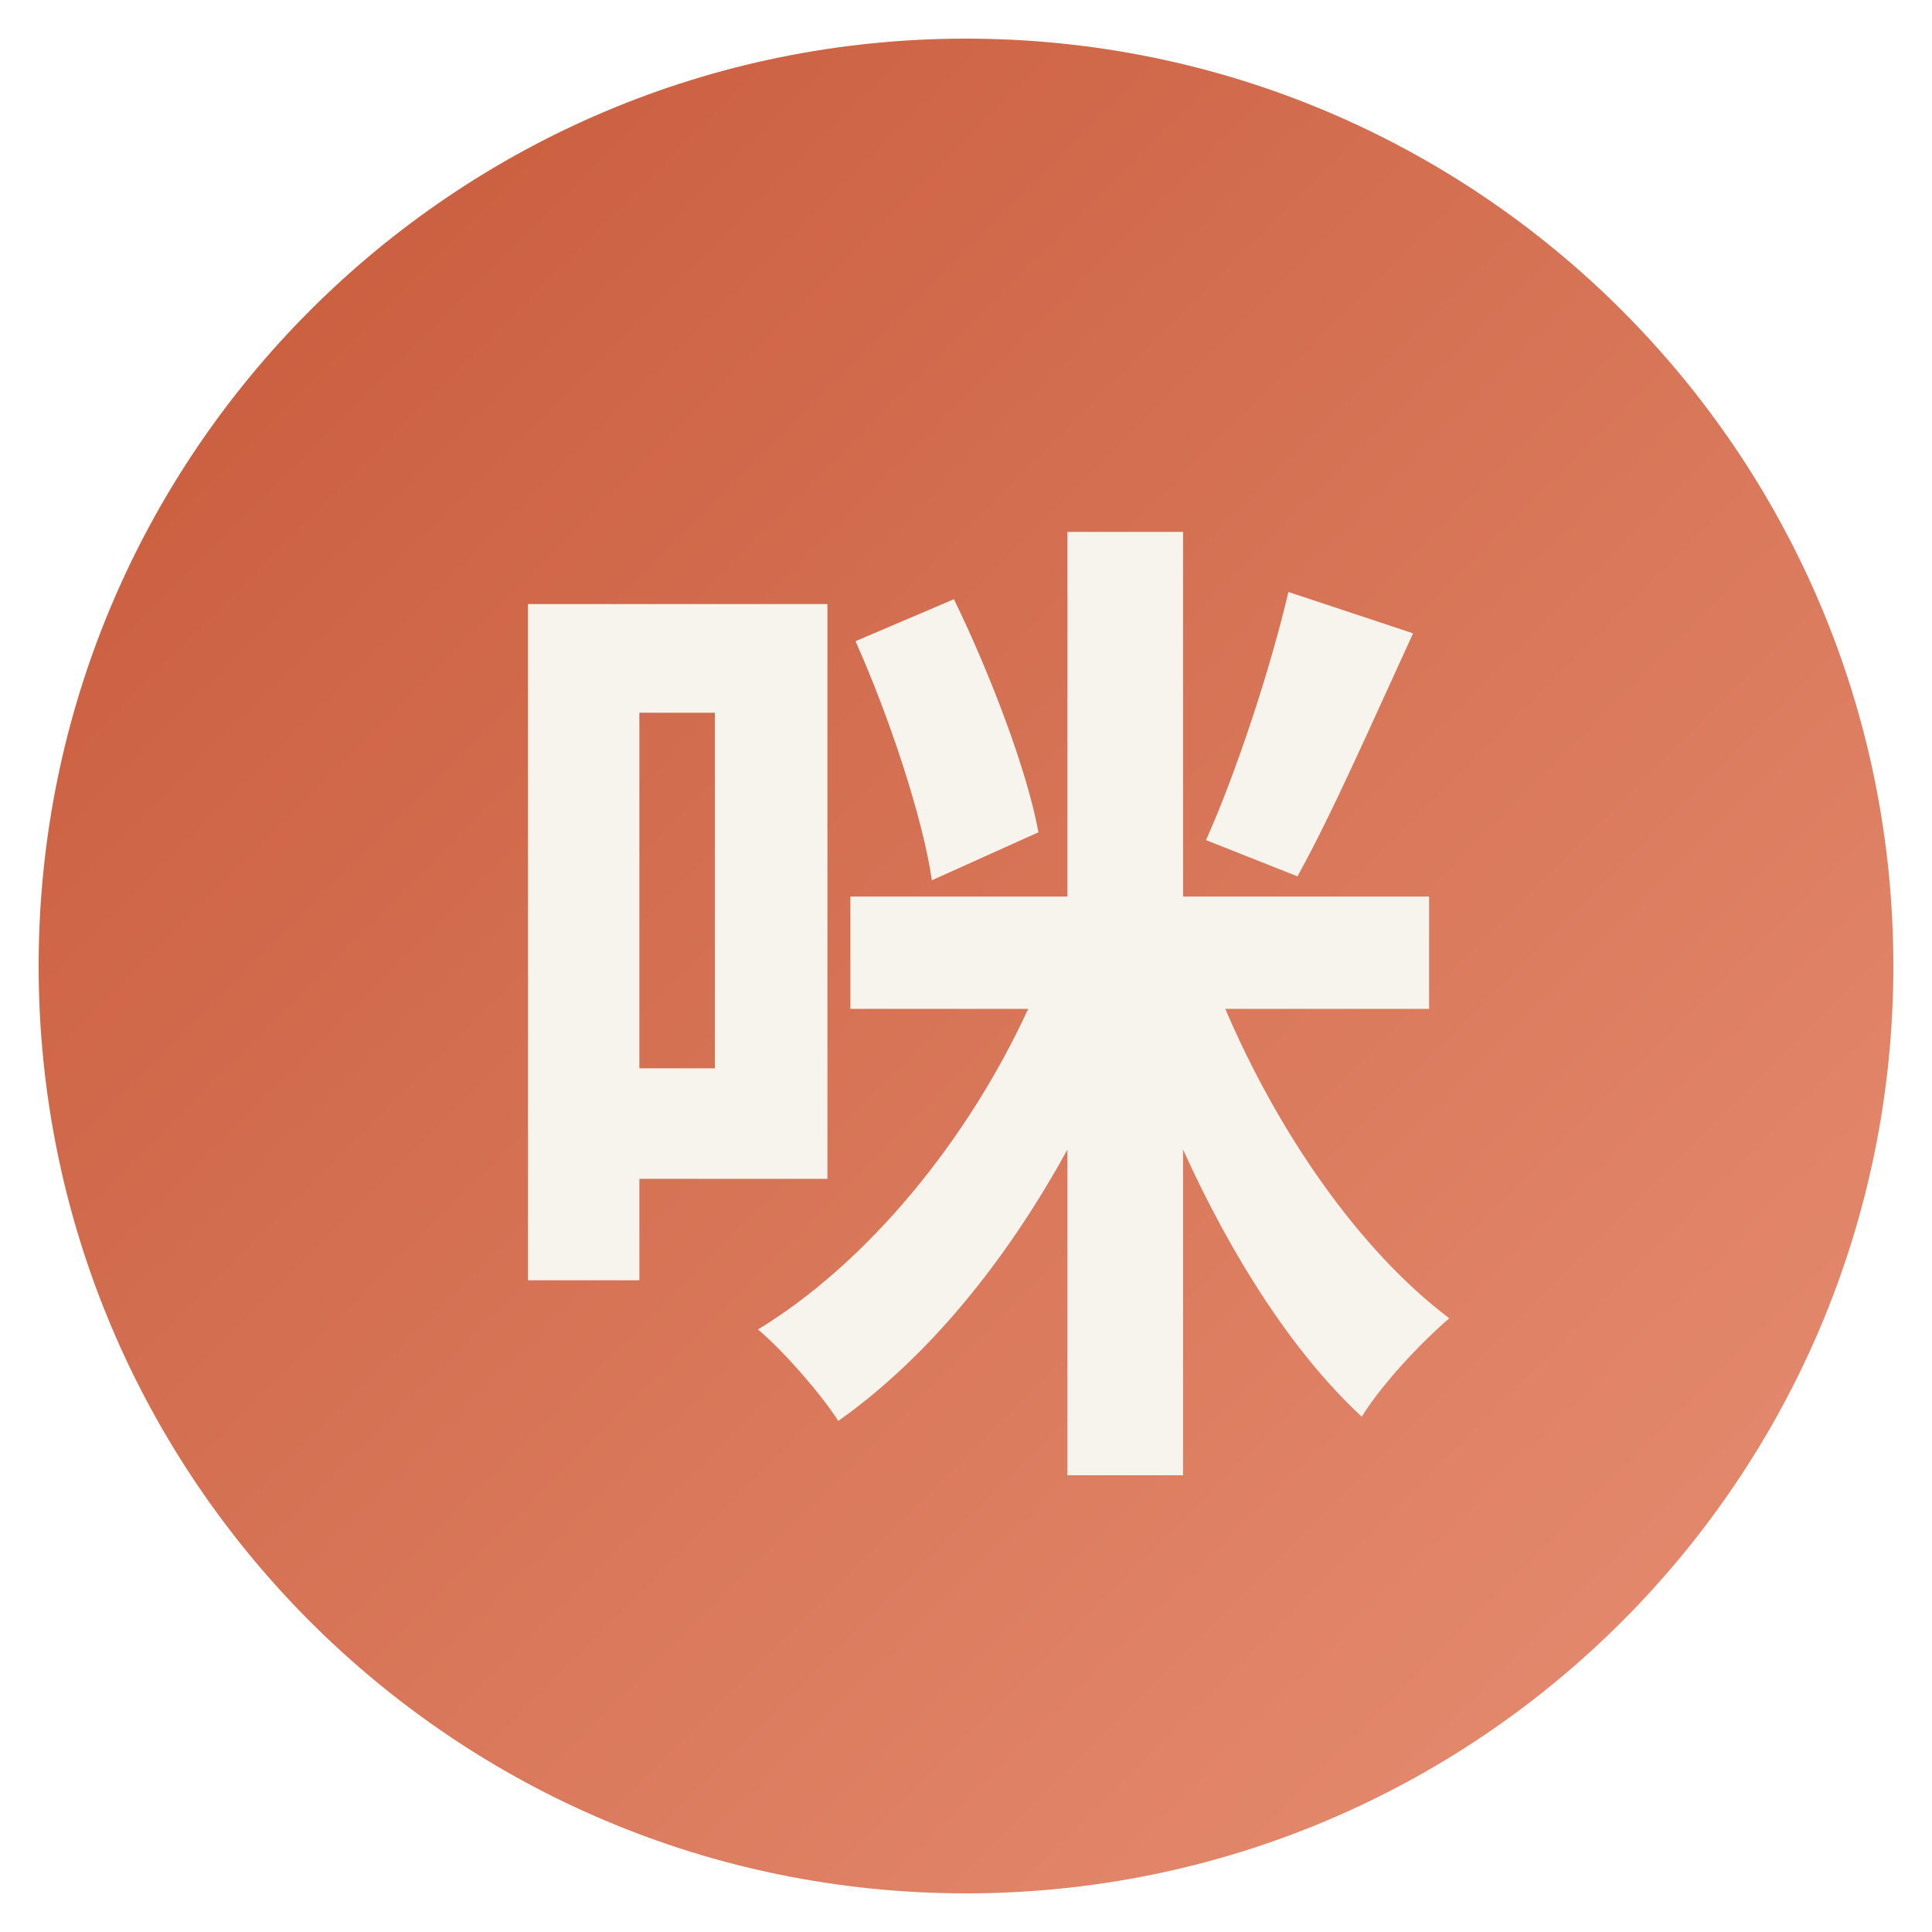
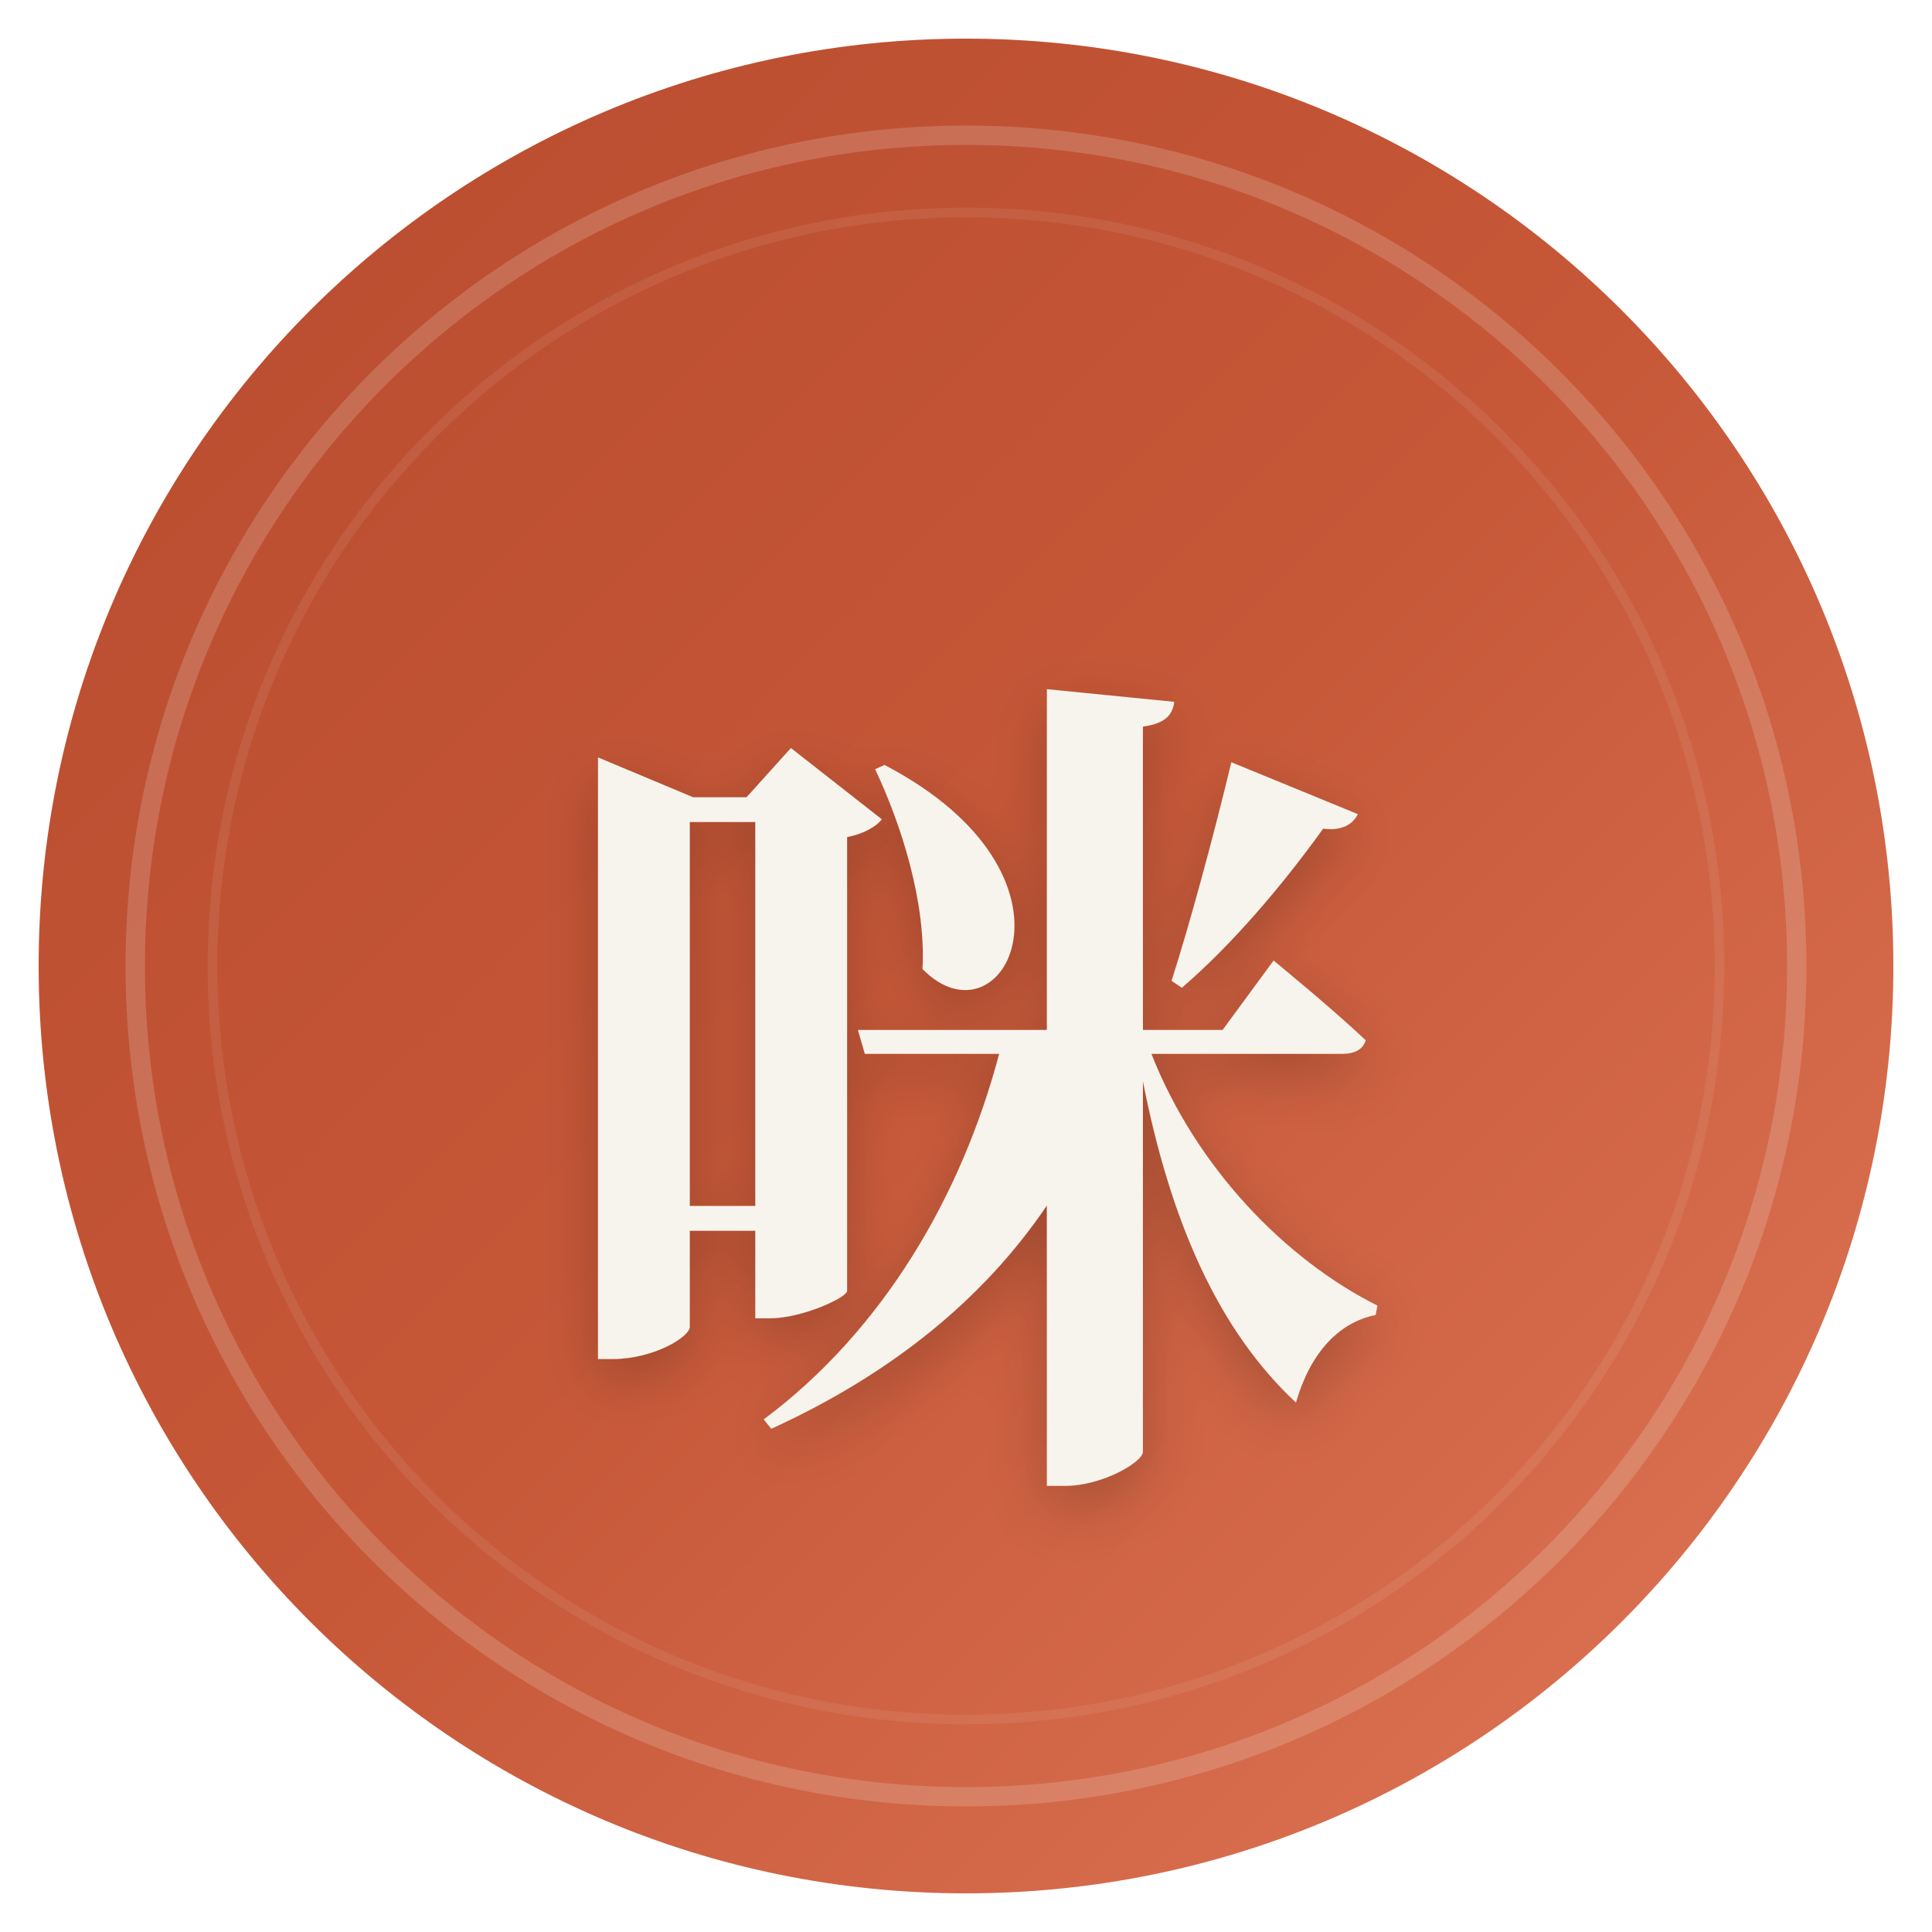
<svg xmlns="http://www.w3.org/2000/svg" viewBox="0 0 100 100">
  <defs>
-     <linearGradient id="bg-grad" x1="0%" y1="0%" x2="100%" y2="100%">
-       <stop offset="0%" stop-color="#c65838" />
-       <stop offset="100%" stop-color="#e89075" />
+     <linearGradient id="seal-bg" x1="0" y1="0" x2="1" y2="1">
+       <stop offset="0%" stop-color="#b84a2e" />
+       <stop offset="50%" stop-color="#c65838" />
+       <stop offset="100%" stop-color="#e07858" />
    </linearGradient>
-     <style>
-       .text-mi {
-         font-family: 'ZCOOL XiaoWei', 'Noto Serif SC', 'Songti SC', 'SimSun', serif;
-         font-weight: 700;
-         fill: #f7f4ee;
-         text-anchor: middle;
-         dominant-baseline: central;
-       }
-     </style>
+     <filter id="glow">
+       <feGaussianBlur in="SourceAlpha" stdDeviation="1.5" result="blur" />
+       <feOffset dx="0" dy="1" result="shifted" />
+       <feFlood flood-color="rgba(0,0,0,0.2)" result="color" />
+       <feComposite in="color" in2="shifted" operator="in" result="shadow" />
+       <feMerge>
+         <feMergeNode in="shadow" />
+         <feMergeNode in="SourceGraphic" />
+       </feMerge>
+     </filter>
  </defs>
-   <circle cx="50" cy="50" r="48" fill="url(#bg-grad)" />
-   <text x="50" y="49" font-size="52" class="text-mi">咪</text>
+   <circle cx="50" cy="50" r="48" fill="url(#seal-bg)" />
+   <circle cx="50" cy="50" r="43" fill="none" stroke="rgba(247,244,238,0.18)" stroke-width="1" />
+   <circle cx="50" cy="50" r="39" fill="none" stroke="rgba(247,244,238,0.08)" stroke-width="0.5" />
+   <text x="50" y="54" font-family="'Songti SC','STSong','SimSun','Noto Serif CJK SC','Source Han Serif SC',serif" font-size="44" font-weight="600" fill="#f7f4ee" text-anchor="middle" dominant-baseline="central" filter="url(#glow)">咪</text>
</svg>
